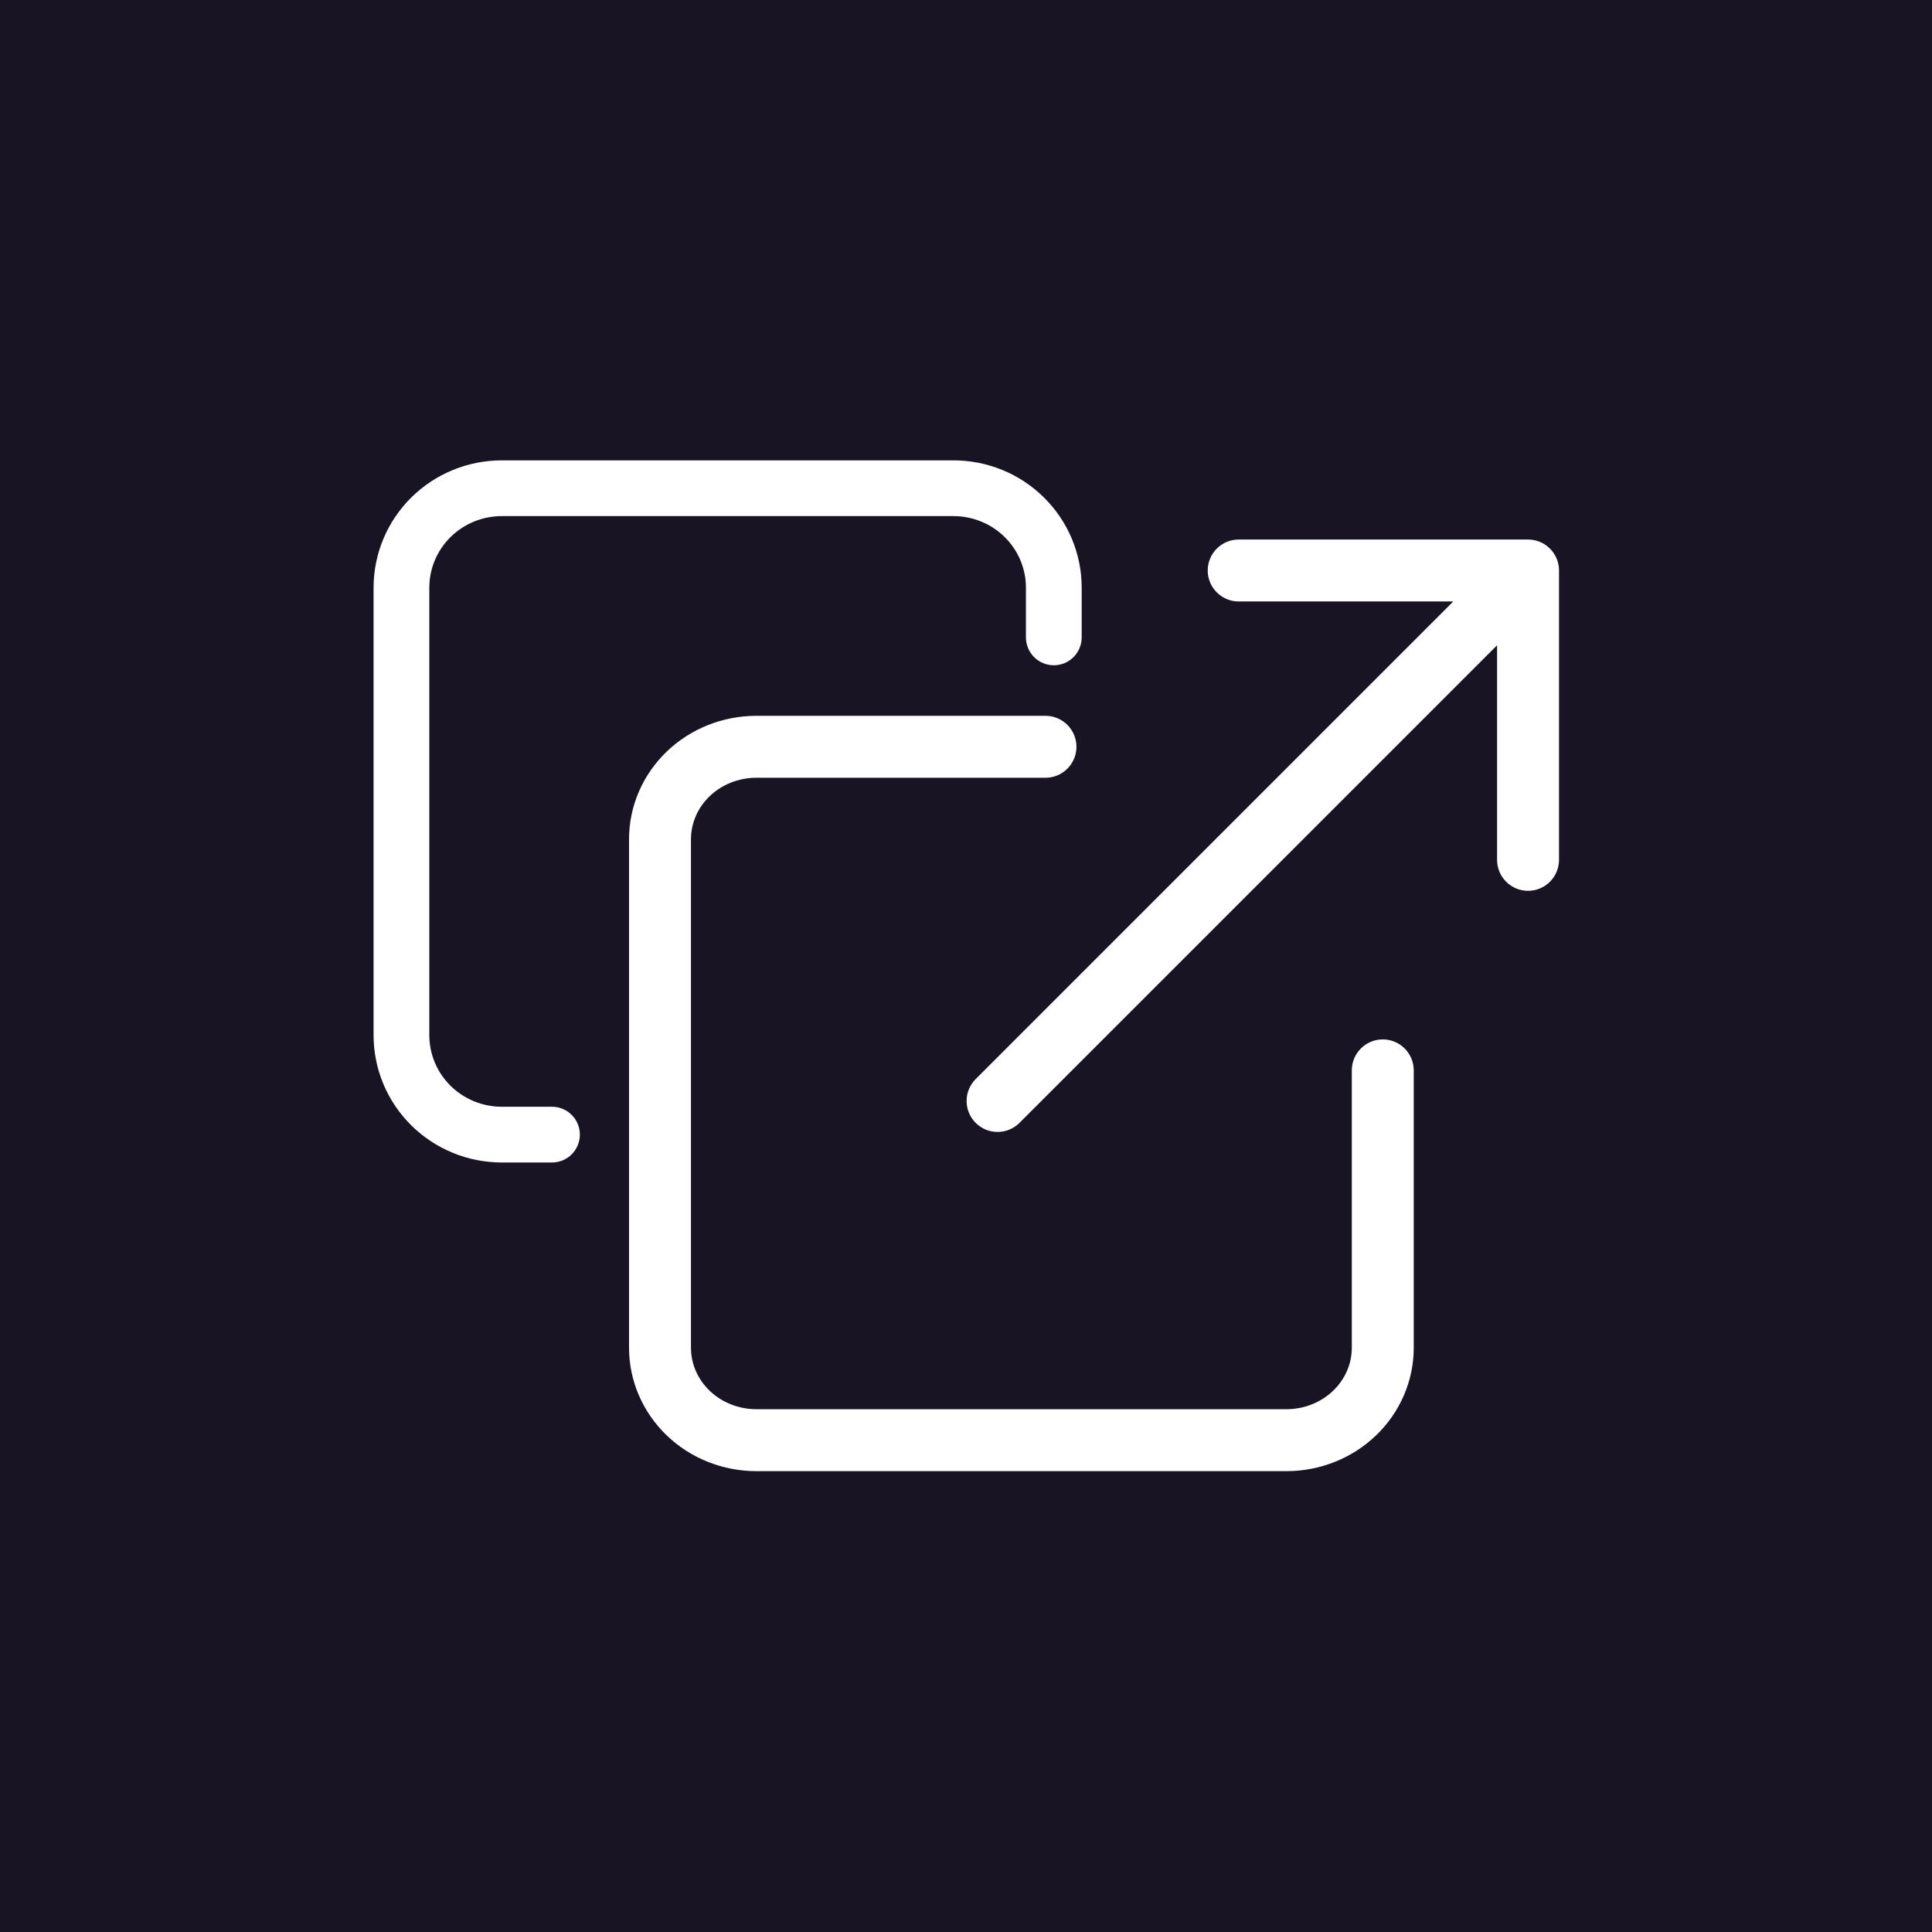
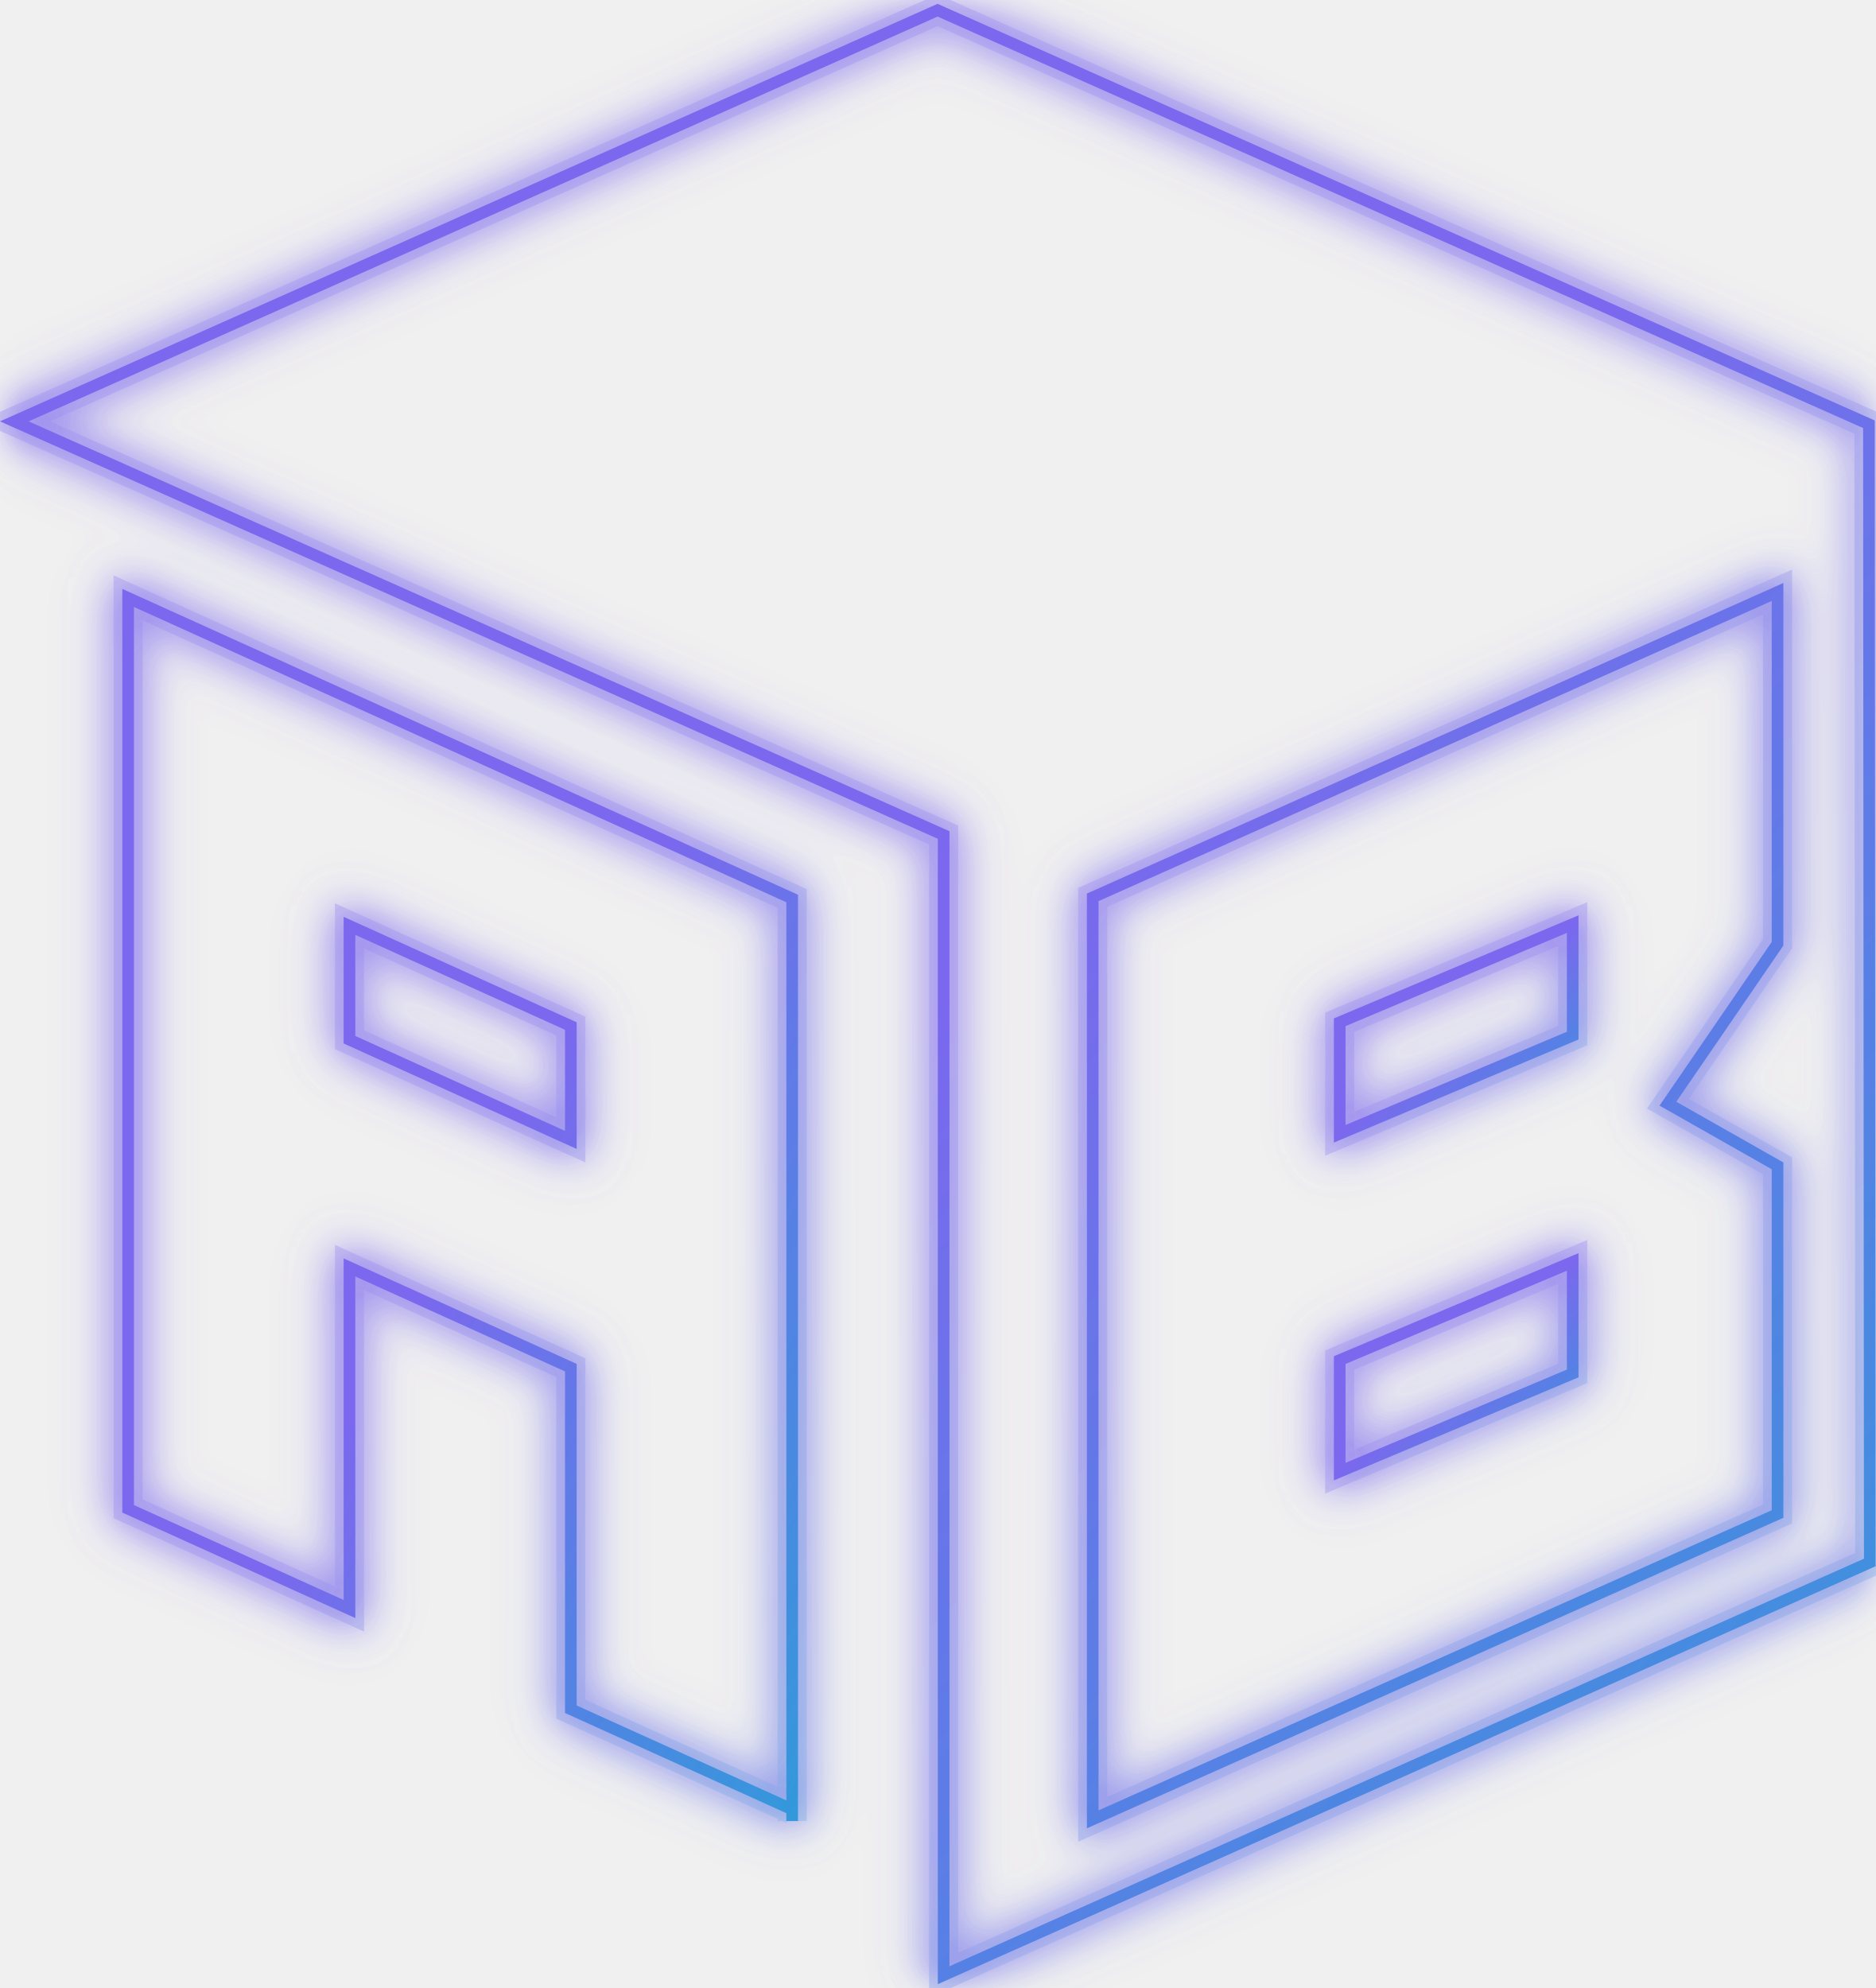
- <svg xmlns="http://www.w3.org/2000/svg" width="1029" height="1029" viewBox="0 0 1029 1029" fill="none">
-   <rect width="1029" height="1029" fill="#181423" />
-   <path d="M239.916 286.093C247.146 278.929 256.982 274.88 267.266 274.88H507.814C518.099 274.88 527.934 278.929 535.165 286.093C542.391 293.253 546.425 302.935 546.425 313.001V339.483C546.425 347.681 553.071 354.327 561.27 354.327C569.468 354.327 576.114 347.681 576.114 339.483V313.001C576.114 294.972 568.884 277.71 556.061 265.004C543.242 252.303 525.885 245.191 507.814 245.191H267.266C249.196 245.191 231.839 252.303 219.02 265.004C206.196 277.71 198.967 294.972 198.967 313.001V551.343C198.967 569.372 206.196 586.634 219.02 599.34C231.839 612.041 249.196 619.152 267.266 619.152H293.994C302.192 619.152 308.838 612.506 308.838 604.308C308.838 596.11 302.192 589.464 293.994 589.464H267.266C256.982 589.464 247.146 585.415 239.916 578.25C232.689 571.091 228.655 561.409 228.655 551.343V313.001C228.655 302.935 232.689 293.253 239.916 286.093Z" fill="white" />
-   <path d="M377.972 424.069C384.457 417.847 393.394 414.238 402.848 414.238H556.832C565.941 414.238 573.325 406.854 573.325 397.745C573.325 388.635 565.941 381.251 556.832 381.251H402.848C385.076 381.251 367.902 388.017 355.135 400.265C342.346 412.535 335.027 429.326 335.027 446.986V717.814C335.027 735.474 342.346 752.265 355.135 764.535C367.902 776.782 385.076 783.548 402.848 783.548H685.151C702.923 783.548 720.097 776.782 732.864 764.535C745.654 752.265 752.973 735.474 752.973 717.814V570.089C752.973 560.98 745.588 553.596 736.479 553.596C727.37 553.596 719.986 560.98 719.986 570.089V717.814C719.986 726.273 716.489 734.531 710.028 740.73C703.542 746.952 694.606 750.562 685.151 750.562H402.848C393.394 750.562 384.457 746.952 377.972 740.73C371.51 734.531 368.014 726.273 368.014 717.814V446.986C368.014 438.527 371.51 430.268 377.972 424.069Z" fill="white" />
-   <path d="M643.244 303.852C643.244 294.743 650.629 287.359 659.738 287.359H813.847C818.226 287.359 822.207 289.065 825.16 291.85C825.403 292.079 825.638 292.314 825.866 292.557C827.23 294.007 828.281 295.642 829.022 297.379C829.765 299.12 830.218 301.015 830.319 303.003C830.333 303.284 830.34 303.567 830.34 303.852V457.961C830.34 467.07 822.956 474.454 813.847 474.454C804.738 474.454 797.353 467.07 797.353 457.961V343.671L542.976 598.048C536.535 604.489 526.092 604.489 519.651 598.048C513.21 591.606 513.21 581.163 519.651 574.722L774.028 320.345H659.738C650.629 320.345 643.244 312.961 643.244 303.852Z" fill="white" />
+ <svg xmlns="http://www.w3.org/2000/svg" width="200" height="212" viewBox="0 0 161 170" fill="none" style="     filter:drop-shadow(0 0 2px #7B68EE);     -webkit-filter:drop-shadow(0 0 2px #7B68EE);   ">
+   <defs>
+     <linearGradient id="appbox-gradient" x1="0%" y1="0%" x2="100%" y2="100%">
+       <stop offset="0%" stop-color="#7B68EE" />
+       <stop offset="50%" stop-color="#7B68EE" />
+       <stop offset="100%" stop-color="#3498DB" />
+     </linearGradient>
+     <filter id="glow" x="-20%" y="-20%" width="140%" height="140%">
+       <feGaussianBlur stdDeviation="2" result="blur" />
+       <feComposite in="SourceGraphic" in2="blur" operator="over" />
+     </filter>
+   </defs>
+   <g fill="none" fill-rule="evenodd">
+     <g stroke="url(#appbox-gradient)" stroke-width="2.5" opacity="0.3" filter="url(#glow)">
+       <path d="         M 80.48 0.547  160.427 36.09         l 0.073 97.711  -7.431  3.312  -72.068 32.117  0.001 -97.879         L 1.229 35.842  80.48 0.547 Z          m 72.104 49.943         -58.786 26.212 v 79.15         l 58.786 -26.212 V 99.753         l -9.41 -5.337  9.41 -13.73         V 50.49 Z" />
+       <path d="         M 30 88.925  l 19  8.601 v -9.775         L 30 79.15   v  9.775 Z          m 38 66.075         -19 -8.601 v -29.323         L 30 108.474 v 29.324         l -19 -8.602 V 51         l 57 25.803 v 79.197 Z" />
+       <polygon points="135 108 115 116.427 115 126 135 117.573" />
+       <polygon points="135 79  115 87.427  115 97  135 88.573" />
+     </g>
+     <g stroke="url(#appbox-gradient)" stroke-width="1">
+       <path d="         M 80.48 0.547  160.427 36.09         l 0.073 97.711  -7.431  3.312  -72.068 32.117  0.001 -97.879         L 1.229 35.842  80.48 0.547 Z          m 72.104 49.943         -58.786 26.212 v 79.15         l 58.786 -26.212 V 99.753         l -9.41 -5.337  9.41 -13.73         V 50.49 Z" />
+       <path d="         M 30 88.925  l 19  8.601 v -9.775         L 30 79.15   v  9.775 Z          m 38 66.075         -19 -8.601 v -29.323         L 30 108.474 v 29.324         l -19 -8.602 V 51         l 57 25.803 v 79.197 Z" />
+       <polygon points="135 108 115 116.427 115 126 135 117.573" />
+       <polygon points="135 79  115 87.427  115 97  135 88.573" />
+     </g>
+   </g>
</svg>
